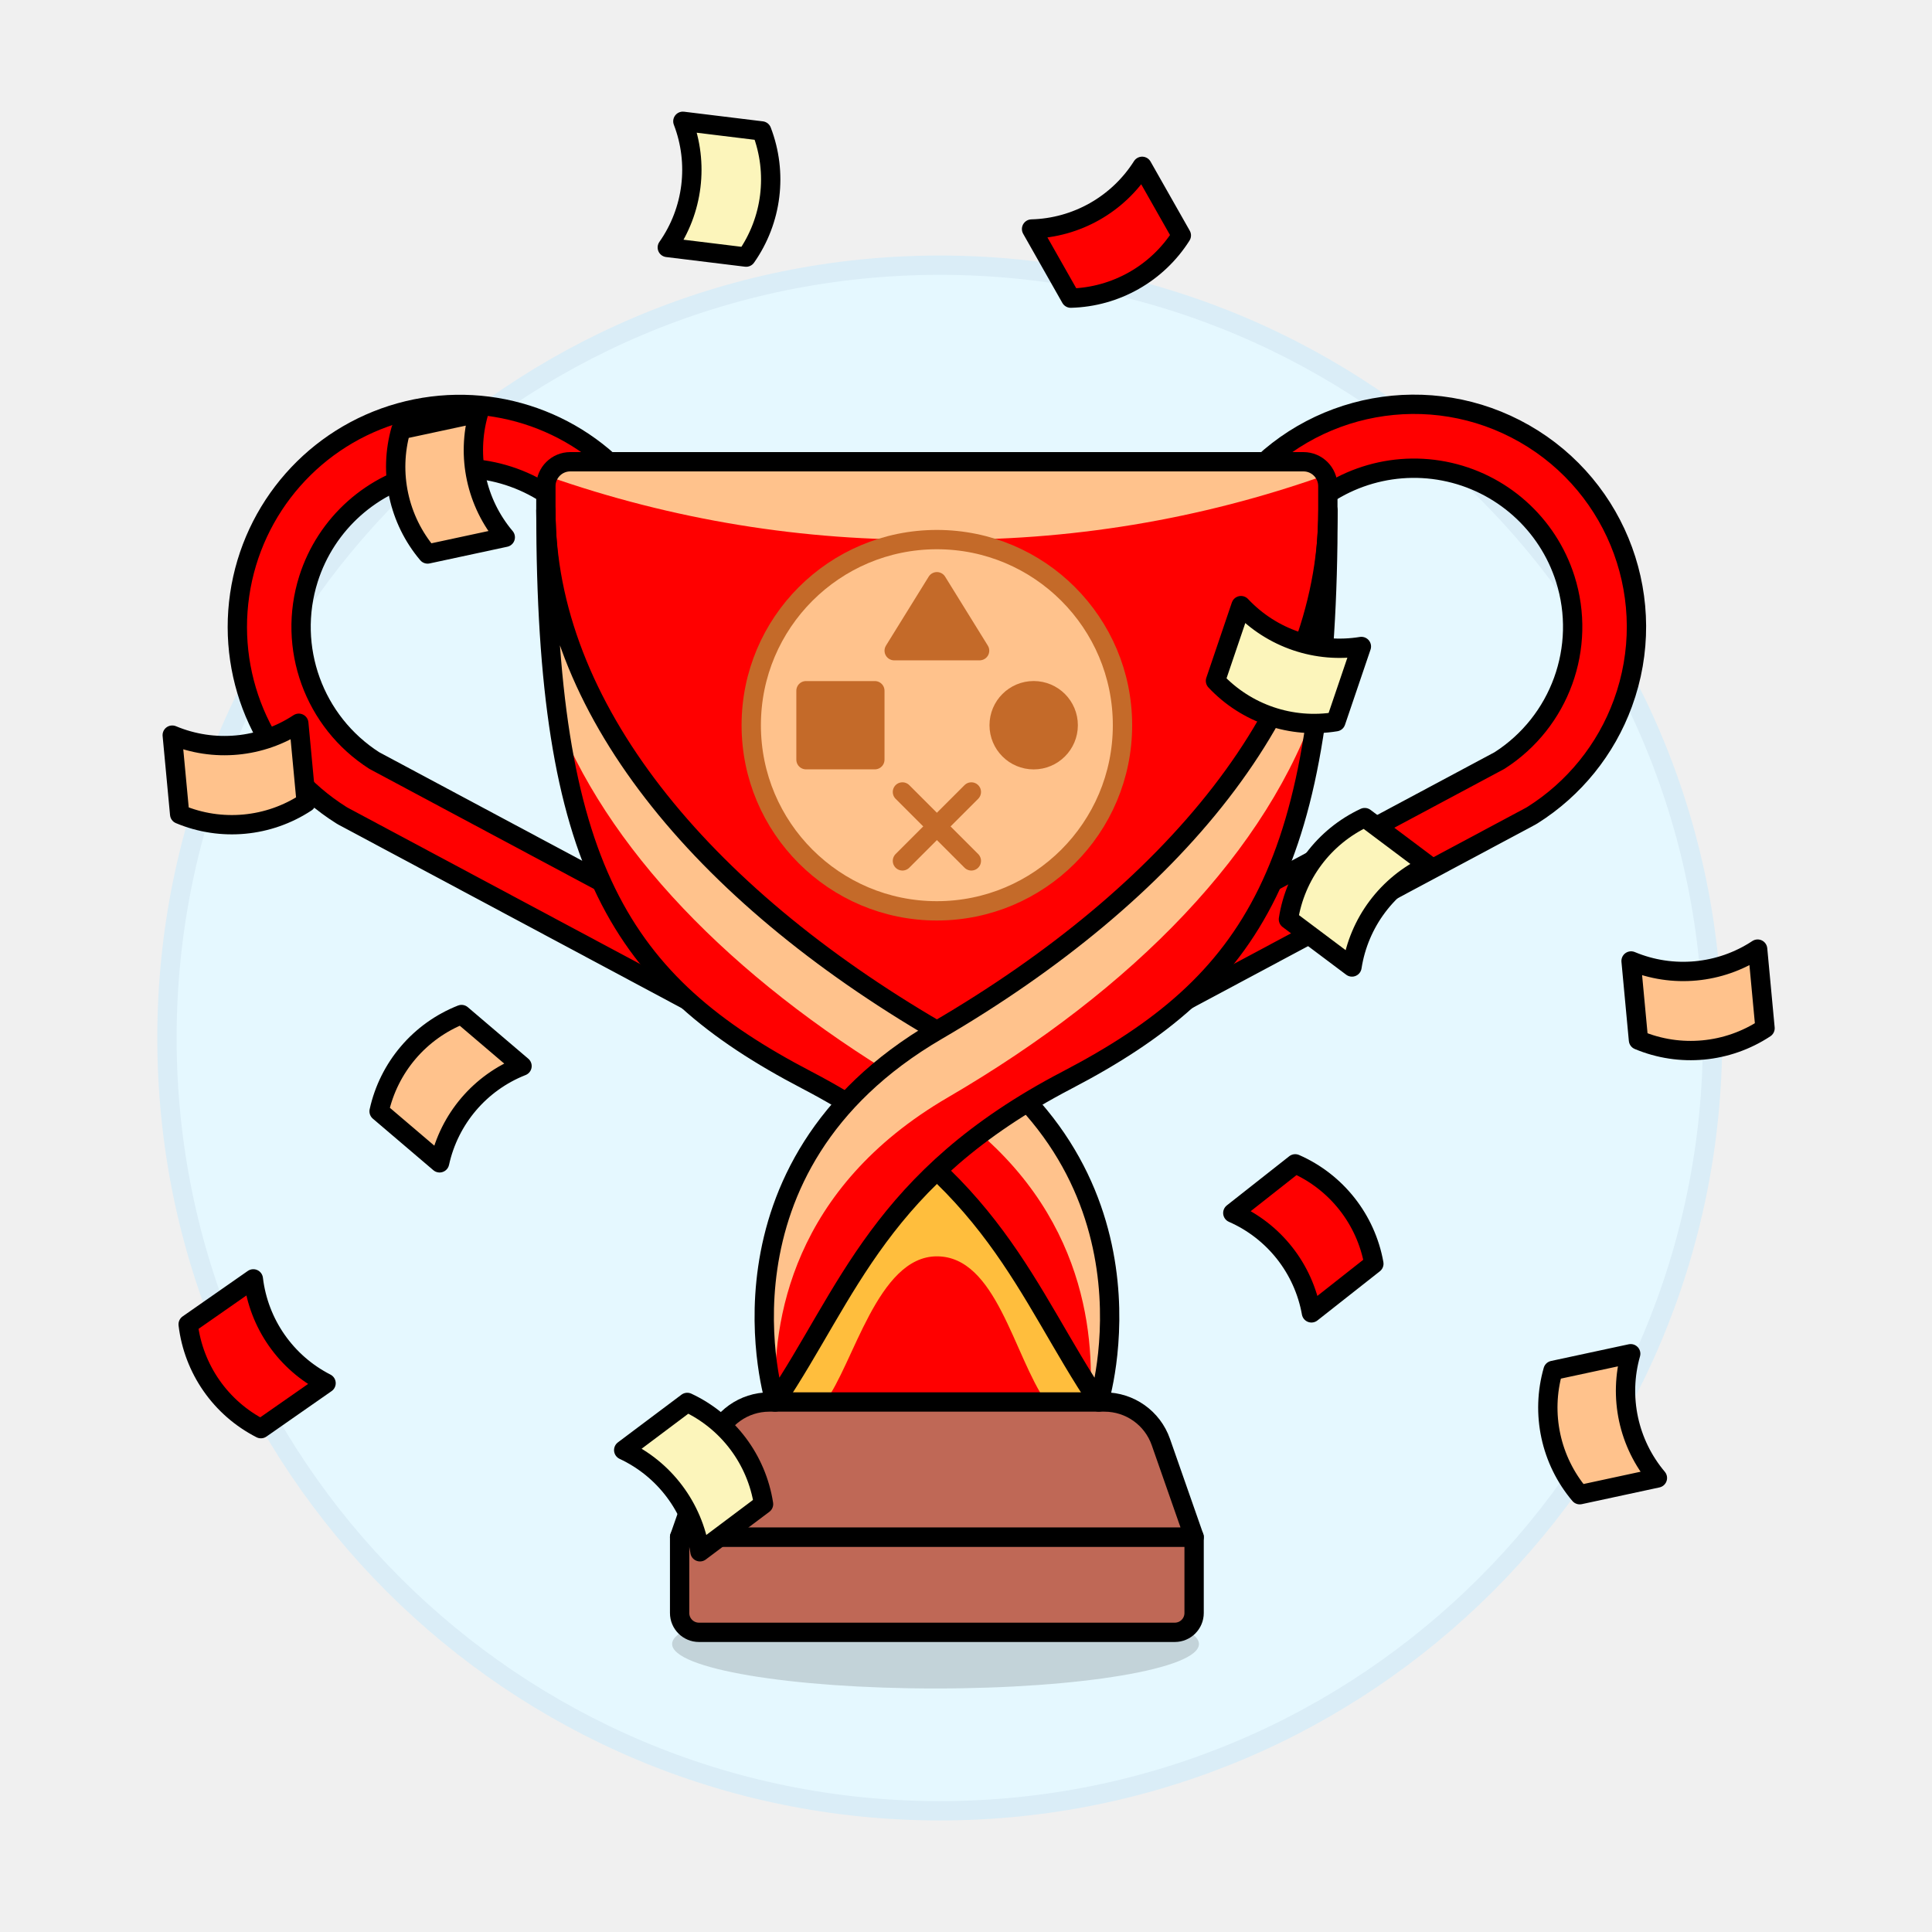
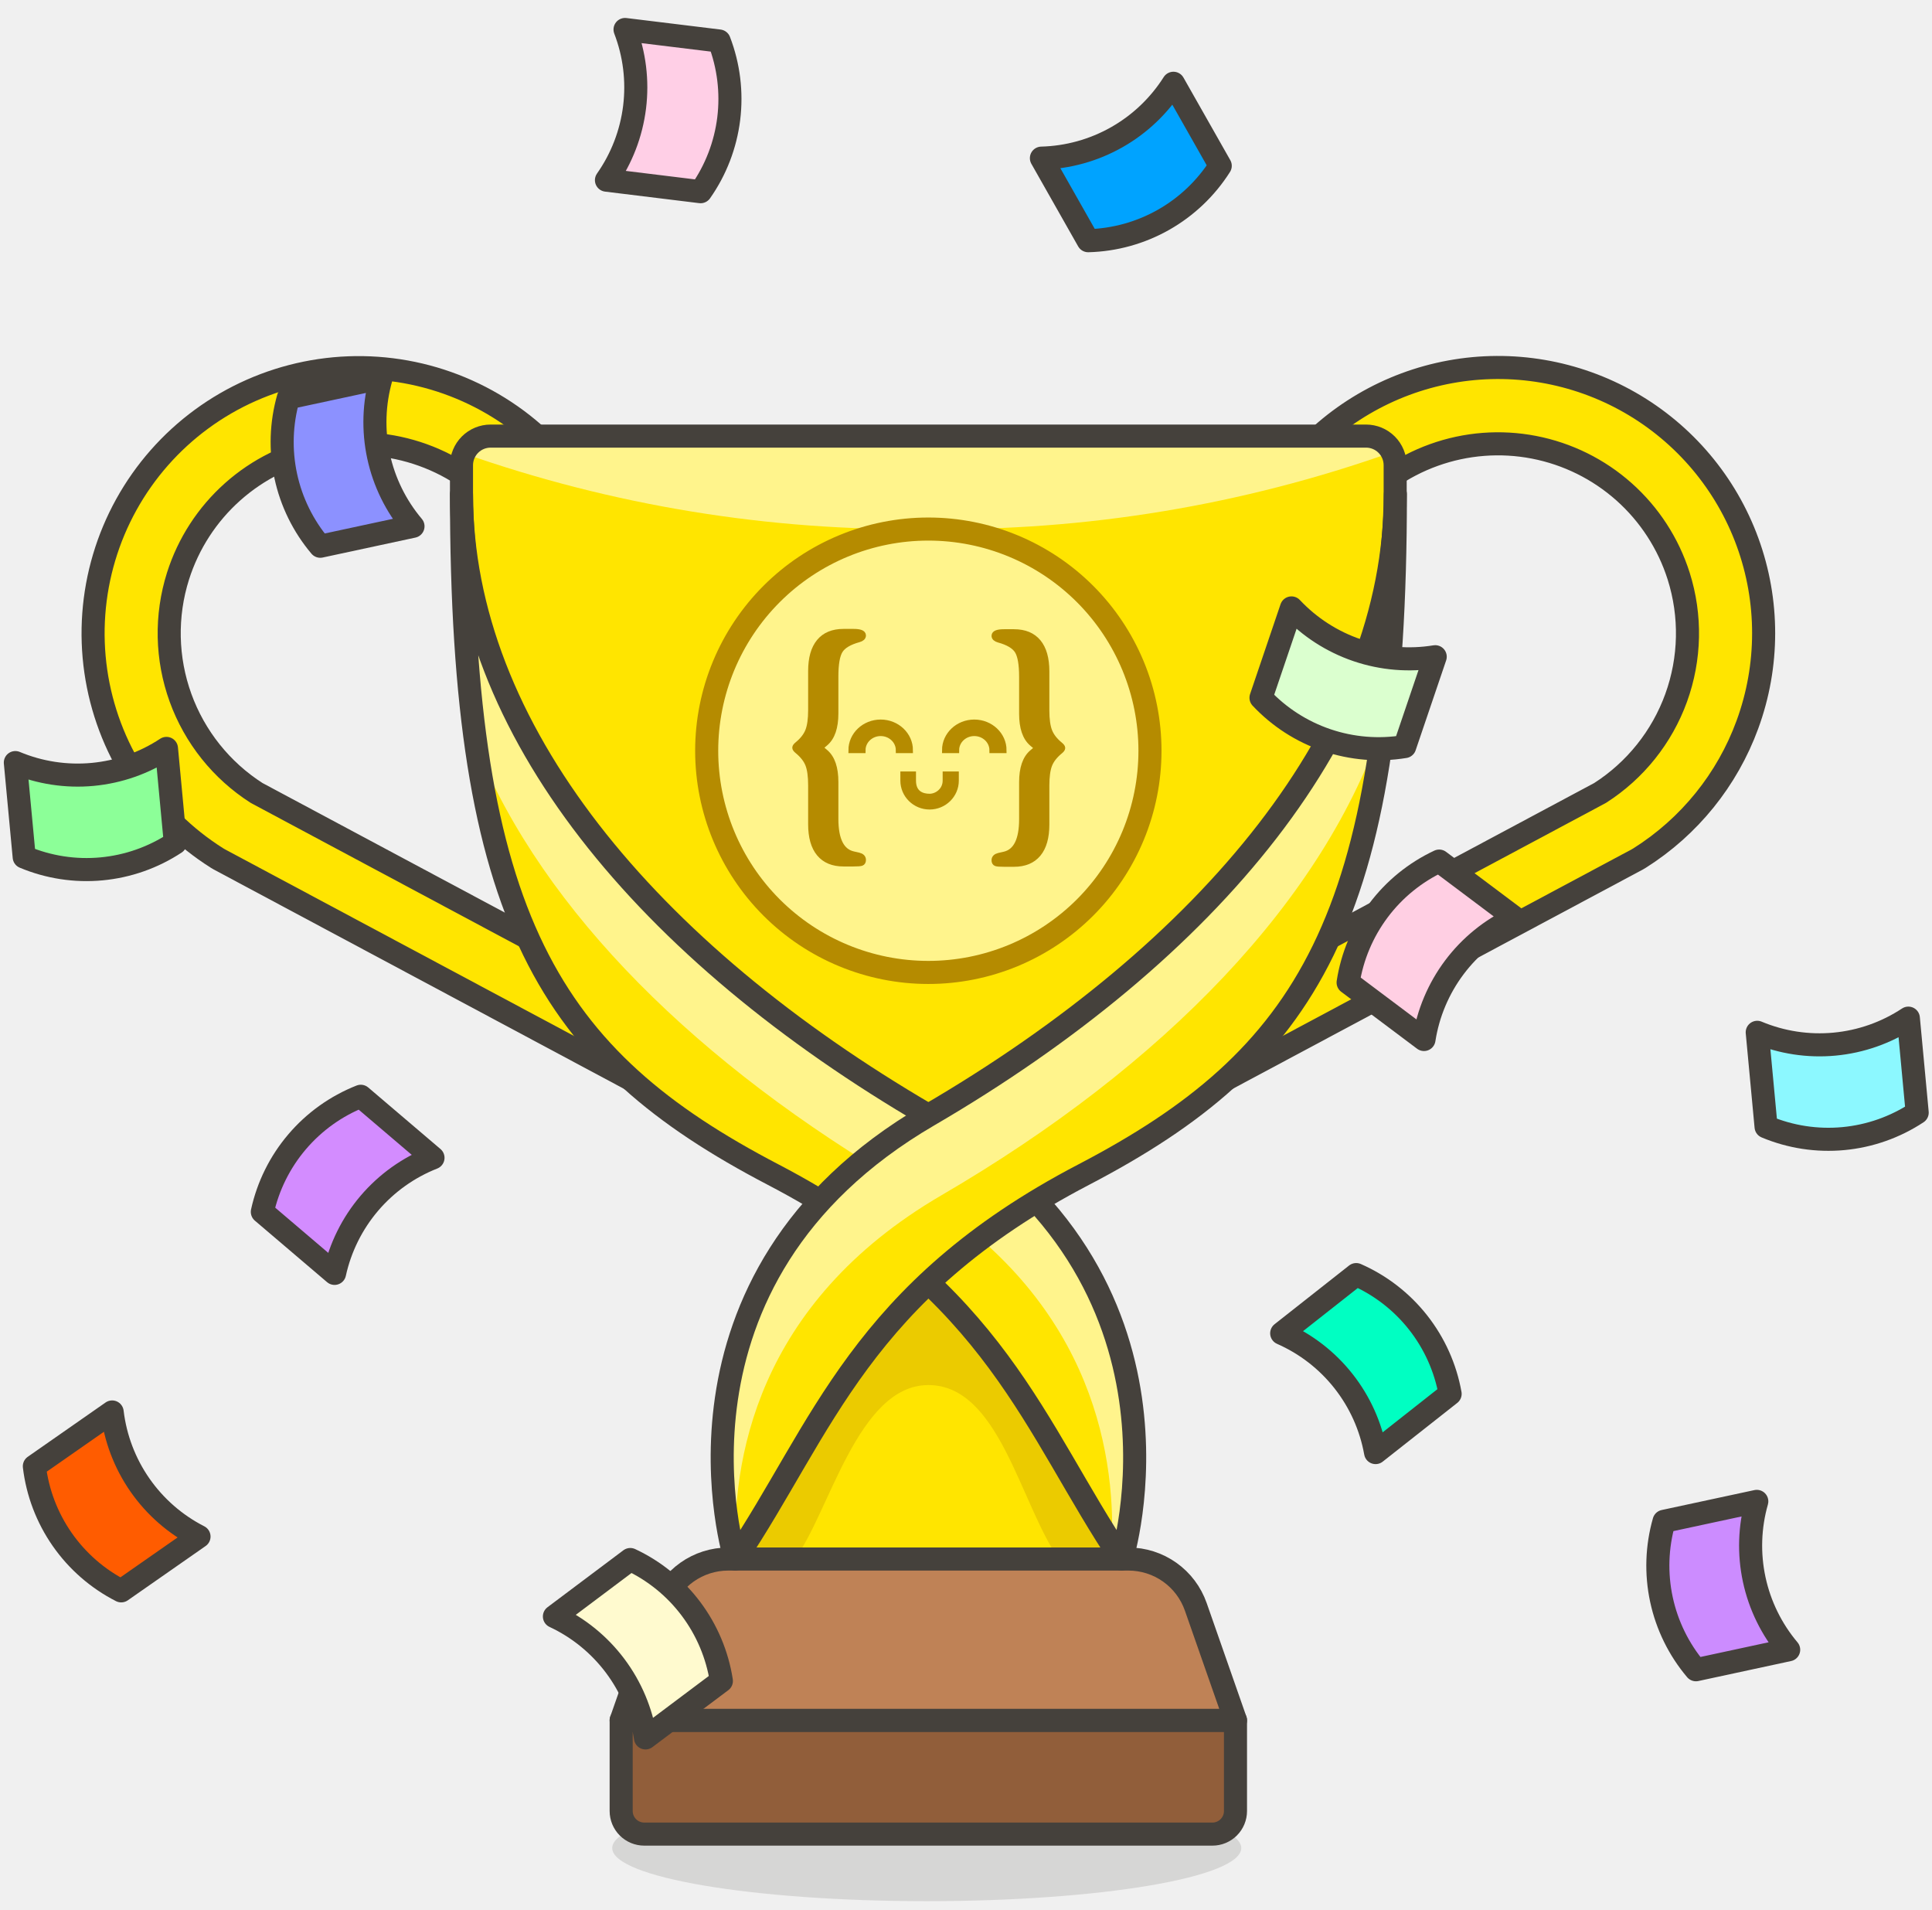
- <svg xmlns="http://www.w3.org/2000/svg" fill="none" viewBox="0 0 100 100" height="16" width="16">
-   <path fill="#e5f8ff" stroke="#DAEDF7" stroke-miterlimit="10" d="M48.642 93.726c22.091 0 40-17.909 40-40s-17.909-40-40-40-40 17.909-40 40 17.909 40 40 40Z" />
-   <path fill="#ff0000" stroke="#000000" stroke-linecap="round" stroke-linejoin="round" d="M48.5 58.451a1.65 1.65 0 0 1-.778-3.105l29.891-15.98a8.217 8.217 0 0 0 3.405-9.4 8.216 8.216 0 0 0-14.171-2.741L65.4 28.978a1.651 1.651 0 0 1-2.546-2.1l1.446-1.757a11.514 11.514 0 0 1 19.699 11.281 11.517 11.517 0 0 1-4.675 5.786c-.033.021-.068.04-.1.059L49.276 58.256a1.642 1.642 0 0 1-.776.195v0Z" />
-   <path fill="#ff0000" stroke="#000000" stroke-linecap="round" stroke-linejoin="round" d="M48.485 58.451a1.65 1.65 0 0 0 .779-3.105l-29.891-15.98a8.218 8.218 0 0 1-3.406-9.4 8.215 8.215 0 0 1 14.171-2.741l1.45 1.757a1.65 1.65 0 0 0 2.545-2.1l-1.449-1.758A11.514 11.514 0 1 0 17.66 42.188l.1.059 29.948 16.009c.239.128.506.195.777.195v0Z" />
-   <path fill="#ff0000" d="M48.492 55.373c-11.176 0-20.237-17.777-20.237-28.953v-1.262a1.262 1.262 0 0 1 1.262-1.258h37.95a1.262 1.262 0 0 1 1.262 1.262v1.258c0 11.18-9.06 28.953-20.237 28.953Z" />
-   <path fill="#ffc28c" d="M28.361 24.652a1.263 1.263 0 0 1 1.156-.756h37.95a1.262 1.262 0 0 1 1.131.7 57.833 57.833 0 0 1-20.176 3.332 58.199 58.199 0 0 1-20.058-3.276" />
-   <path fill="#000000" d="M48.423 87.396c7.53 0 13.634-1.03 13.634-2.302 0-1.271-6.104-2.302-13.634-2.302s-13.634 1.03-13.634 2.302c0 1.271 6.104 2.302 13.634 2.302Z" opacity=".15" />
-   <path fill="#ffbe3d" d="M48.492 58.132c-3.357.556-8.487 10.844-8.487 14.436h16.974s-5.13-14.992-8.487-14.436Z" />
-   <path fill="#ff0000" d="M48.492 65.028c-3.069 0-4.313 5.6-5.794 7.54h11.449c-1.691-2.45-2.586-7.54-5.655-7.54Z" />
-   <path fill="#bf6856" stroke="#000000" stroke-linecap="round" stroke-linejoin="round" d="M60.807 84.489h-24.63a1 1 0 0 1-1-1v-3.93h26.63v3.93a1 1 0 0 1-1 1Z" />
-   <path fill="#bf6856" stroke="#000000" stroke-linecap="round" stroke-linejoin="round" d="M61.807 79.559h-26.63l1.723-4.922a3.09 3.09 0 0 1 2.916-2.069h17.353a3.09 3.09 0 0 1 2.916 2.069l1.722 4.922Z" />
-   <path stroke="#000000" stroke-linecap="round" stroke-linejoin="round" d="M48.492 55.373c-11.176 0-20.237-17.777-20.237-28.953v-1.262a1.262 1.262 0 0 1 1.262-1.258h37.95a1.262 1.262 0 0 1 1.262 1.262v1.258c0 11.18-9.06 28.953-20.237 28.953Z" />
-   <path fill="#ff0000" d="M56.873 72.568s3.81-12.123-8.381-19.228c-12.191-7.105-20.237-16.765-20.237-26.92 0 18.448 3.84 24.443 13.515 29.49 9.675 5.047 11.318 11.022 15.103 16.658Z" />
-   <path fill="#ffc28c" stroke="#c46a29" stroke-miterlimit="10" d="M48.492 47.145a9.608 9.608 0 1 0 0-19.216 9.608 9.608 0 0 0 0 19.216Z" />
-   <path fill="#c46a29" stroke="#c46a29" stroke-linecap="round" stroke-linejoin="round" d="M53.503 39.324a1.787 1.787 0 1 0 0-3.574 1.787 1.787 0 0 0 0 3.574Z" />
-   <path fill="#c46a29" stroke="#c46a29" stroke-linecap="round" stroke-linejoin="round" d="M45.282 35.752h-3.564v3.569h3.564v-3.569Z" />
-   <path fill="#c46a29" stroke="#c46a29" stroke-linecap="round" stroke-linejoin="round" d="M50.704 33.679h-4.421l2.211-3.569 2.21 3.569Z" />
-   <path stroke="#c46a29" stroke-linecap="round" stroke-linejoin="round" d="m46.71 40.992 3.567 3.567" />
-   <path stroke="#c46a29" stroke-linecap="round" stroke-linejoin="round" d="m50.277 40.992-3.567 3.567" />
-   <path fill="#ffc28c" d="M56.873 72.568s3.81-12.123-8.381-19.228c-12.191-7.105-20.237-16.765-20.237-26.92a79.088 79.088 0 0 0 .645 10.942c2.923 7.183 9.64 13.8 18.619 19.038 7.936 4.624 9.09 11.373 8.93 15.523l.424.645Z" />
-   <path stroke="#000000" stroke-linecap="round" stroke-linejoin="round" d="M56.873 72.568s3.81-12.123-8.381-19.228c-12.191-7.105-20.237-16.765-20.237-26.92 0 18.448 3.84 24.443 13.515 29.49 9.675 5.047 11.318 11.022 15.103 16.658Z" />
-   <path fill="#ff0000" d="M40.12 72.568S36.311 60.445 48.5 53.34c12.189-7.105 20.238-16.765 20.238-26.92 0 18.448-3.84 24.443-13.515 29.49-9.675 5.047-11.318 11.022-15.103 16.658Z" />
-   <path fill="#ffc28c" d="M49.065 56.8C58.678 51.2 65.694 44 68.24 36.233a83.9 83.9 0 0 0 .5-9.813c0 10.155-8.047 19.815-20.237 26.92-12.19 7.105-8.383 19.228-8.383 19.228l.024-.038C39.939 68.4 41 61.5 49.065 56.8Z" />
-   <path stroke="#000000" stroke-linecap="round" stroke-linejoin="round" d="M40.12 72.568S36.311 60.445 48.5 53.34c12.189-7.105 20.238-16.765 20.238-26.92 0 18.448-3.84 24.443-13.515 29.49-9.675 5.047-11.318 11.022-15.103 16.658Z" />
-   <path fill="#ff0000" stroke="#000000" stroke-linecap="round" stroke-linejoin="round" d="M61.146 12.186a6.992 6.992 0 0 1-5.724 3.246l-2.028-3.578a6.988 6.988 0 0 0 5.723-3.245l2.029 3.577Z" />
-   <path fill="#fcf5bb" stroke="#000000" stroke-linecap="round" stroke-linejoin="round" d="M39.426 6.777a6.992 6.992 0 0 1-.806 6.531l-4.081-.5a6.99 6.99 0 0 0 .806-6.53l4.081.499Z" />
-   <path fill="#ffc28c" stroke="#000000" stroke-linecap="round" stroke-linejoin="round" d="M22.133 28.674a6.992 6.992 0 0 1-1.383-6.433l4.021-.864a6.993 6.993 0 0 0 1.382 6.433l-4.02.864Z" />
-   <path fill="#ffc28c" stroke="#000000" stroke-linecap="round" stroke-linejoin="round" d="M81.767 77.366a6.988 6.988 0 0 1-1.382-6.433l4.02-.864a7 7 0 0 0 1.382 6.431l-4.02.866Z" />
-   <path fill="#fcf5bb" stroke="#000000" stroke-linecap="round" stroke-linejoin="round" d="M35.572 72.589a6.992 6.992 0 0 1 3.949 5.263l-3.29 2.468a6.991 6.991 0 0 0-3.948-5.263l3.289-2.468Z" />
-   <path fill="#fcf5bb" stroke="#000000" stroke-linecap="round" stroke-linejoin="round" d="M70.637 42.319a6.993 6.993 0 0 0-3.948 5.264l3.289 2.468a6.993 6.993 0 0 1 3.949-5.264l-3.29-2.468Z" />
-   <path fill="#ff0000" stroke="#000000" stroke-linecap="round" stroke-linejoin="round" d="M67.04 60.24a6.99 6.99 0 0 1 4.071 5.169l-3.231 2.545a6.99 6.99 0 0 0-4.07-5.17l3.23-2.544Z" />
-   <path fill="#ff0000" stroke="#000000" stroke-linecap="round" stroke-linejoin="round" d="M9.739 68.547a6.991 6.991 0 0 0 3.765 5.4l3.373-2.353a6.991 6.991 0 0 1-3.765-5.4l-3.373 2.353Z" />
-   <path fill="#ffc28c" stroke="#000000" stroke-linecap="round" stroke-linejoin="round" d="M15.85 41.531a6.99 6.99 0 0 1-6.551.613l-.384-4.094a6.99 6.99 0 0 0 6.551-.614l.384 4.095Z" />
-   <path fill="#ffc28c" stroke="#000000" stroke-linecap="round" stroke-linejoin="round" d="M91.358 53.221a6.99 6.99 0 0 1-6.551.613l-.383-4.094a6.99 6.99 0 0 0 6.551-.614l.383 4.095Z" />
-   <path fill="#fcf5bb" stroke="#000000" stroke-linecap="round" stroke-linejoin="round" d="M69.143 37.356a6.992 6.992 0 0 1-6.23-2.115l1.321-3.894a6.999 6.999 0 0 0 6.231 2.115l-1.322 3.894Z" />
-   <path fill="#ffc28c" stroke="#000000" stroke-linecap="round" stroke-linejoin="round" d="M19.622 57.521a7 7 0 0 1 4.267-5.009l3.131 2.667a6.991 6.991 0 0 0-4.267 5.009l-3.131-2.667Z" />
+ <svg xmlns="http://www.w3.org/2000/svg" width="335" height="331" viewBox="0 0 335 331" fill="none">
+   <g clip-path="url(#clip0_9545_53994)">
+     <path d="M161 213.804C159.529 213.804 158.1 213.312 156.94 212.407C155.78 211.502 154.956 210.235 154.598 208.808C154.241 207.381 154.37 205.875 154.966 204.53C155.562 203.185 156.591 202.078 157.888 201.384L277.452 137.464C283.541 133.567 288.176 127.771 290.638 120.974C293.101 114.176 293.253 106.757 291.072 99.864C289.285 94.231 286.011 89.184 281.597 85.255C277.182 81.326 271.79 78.66 265.988 77.538C260.186 76.415 254.188 76.878 248.627 78.878C243.066 80.878 238.147 84.34 234.388 88.9L228.6 95.912C227.467 97.2 225.878 97.996 224.168 98.132C222.458 98.269 220.763 97.735 219.44 96.644C218.117 95.553 217.27 93.99 217.079 92.285C216.888 90.581 217.367 88.869 218.416 87.512L224.2 80.484C231.112 72.091 240.77 66.414 251.466 64.458C262.161 62.502 273.204 64.393 282.639 69.796C292.074 75.2 299.294 83.767 303.019 93.981C306.745 104.196 306.737 115.399 302.996 125.608C299.494 135.179 292.918 143.318 284.296 148.752C284.164 148.836 284.024 148.912 283.896 148.988L164.104 213.024C163.149 213.536 162.083 213.804 161 213.804Z" fill="#FFE500" stroke="#45413C" stroke-width="4" stroke-linecap="round" stroke-linejoin="round" />
+     <path d="M160.94 213.804C162.412 213.805 163.841 213.314 165.002 212.409C166.162 211.504 166.987 210.237 167.345 208.81C167.703 207.383 167.574 205.877 166.978 204.531C166.382 203.186 165.354 202.078 164.056 201.384L44.492 137.464C38.403 133.567 33.767 127.771 31.304 120.974C28.841 114.177 28.688 106.757 30.868 99.864C32.654 94.23 35.927 89.182 40.342 85.252C44.756 81.322 50.148 78.656 55.951 77.533C61.754 76.411 67.752 76.874 73.313 78.875C78.875 80.875 83.794 84.339 87.552 88.9L93.352 95.928C94.476 97.245 96.073 98.068 97.798 98.219C99.522 98.37 101.238 97.837 102.573 96.735C103.909 95.632 104.758 94.05 104.937 92.328C105.117 90.605 104.612 88.882 103.532 87.528L97.736 80.496C93.496 75.351 88.189 71.188 82.182 68.295C76.176 65.402 69.612 63.847 62.946 63.738C56.28 63.63 49.669 64.97 43.572 67.666C37.474 70.362 32.034 74.35 27.628 79.353C23.223 84.358 19.956 90.258 18.054 96.648C16.152 103.039 15.66 109.765 16.612 116.364C17.564 122.963 19.937 129.277 23.567 134.868C27.198 140.46 32 145.197 37.64 148.752L38.04 148.988L157.832 213.024C158.788 213.536 159.856 213.804 160.94 213.804Z" fill="#FFE500" stroke="#45413C" stroke-width="4" stroke-linecap="round" stroke-linejoin="round" />
+     <path d="M160.968 201.492C116.264 201.492 80.02 130.384 80.02 85.68V80.632C80.024 79.296 80.558 78.016 81.504 77.073C82.45 76.13 83.732 75.6 85.068 75.6H236.868C238.207 75.6 239.491 76.132 240.438 77.079C241.384 78.025 241.916 79.309 241.916 80.648V85.68C241.916 130.4 205.676 201.492 160.968 201.492Z" fill="#FFE500" />
+     <path d="M80.444 78.608C80.838 77.709 81.485 76.945 82.306 76.408C83.127 75.871 84.087 75.585 85.068 75.584H236.868C237.808 75.583 238.729 75.845 239.529 76.34C240.328 76.834 240.973 77.542 241.392 78.384C215.496 87.585 188.167 92.098 160.688 91.712C133.382 92.084 106.224 87.648 80.456 78.608" fill="#FFF48C" />
+     <path opacity="0.15" d="M160.692 329.584C190.812 329.584 215.228 325.464 215.228 320.376C215.228 315.292 190.812 311.168 160.692 311.168C130.572 311.168 106.156 315.288 106.156 320.376C106.156 325.46 130.572 329.584 160.692 329.584Z" fill="#45413C" />
+     <path d="M160.968 212.528C147.54 214.752 127.02 255.904 127.02 270.272H194.916C194.916 270.272 174.396 210.304 160.968 212.528Z" fill="#EBCB00" />
+     <path d="M160.968 240.112C148.692 240.112 143.716 262.512 137.792 270.272H183.588C176.824 260.472 173.244 240.112 160.968 240.112Z" fill="#FFE500" />
+     <path d="M210.228 317.956H111.708C110.647 317.956 109.63 317.535 108.88 316.784C108.129 316.034 107.708 315.017 107.708 313.956V298.236H214.228V313.956C214.228 315.017 213.807 316.034 213.056 316.784C212.306 317.535 211.289 317.956 210.228 317.956Z" fill="#915E3A" stroke="#45413C" stroke-width="4" stroke-linecap="round" stroke-linejoin="round" />
+     <path d="M214.228 298.236H107.708L114.6 278.548C115.447 276.13 117.024 274.034 119.113 272.552C121.203 271.069 123.702 270.272 126.264 270.272H195.676C198.238 270.272 200.737 271.069 202.827 272.552C204.916 274.034 206.493 276.13 207.34 278.548L214.228 298.236Z" fill="#BF8256" stroke="#45413C" stroke-width="4" stroke-linecap="round" stroke-linejoin="round" />
+     <path d="M160.968 201.492C116.264 201.492 80.02 130.384 80.02 85.68V80.632C80.024 79.296 80.558 78.016 81.504 77.073C82.45 76.13 83.732 75.6 85.068 75.6H236.868C238.207 75.6 239.491 76.132 240.438 77.079C241.384 78.025 241.916 79.309 241.916 80.648V85.68C241.916 130.4 205.676 201.492 160.968 201.492Z" stroke="#45413C" stroke-width="4" stroke-linecap="round" stroke-linejoin="round" />
+     <path d="M194.492 270.272C194.492 270.272 209.732 221.78 160.968 193.36C112.204 164.94 80.02 126.3 80.02 85.68C80.02 159.472 95.38 183.452 134.08 203.64C172.78 223.828 179.352 247.728 194.492 270.272Z" fill="#FFE500" />
+     <path d="M160.968 168.58C166.015 168.58 171.013 167.586 175.675 165.655C180.338 163.723 184.575 160.892 188.144 157.324C191.712 153.755 194.543 149.518 196.475 144.855C198.406 140.193 199.4 135.195 199.4 130.148C199.4 125.101 198.406 120.103 196.475 115.441C194.543 110.778 191.712 106.541 188.144 102.972C184.575 99.404 180.338 96.573 175.675 94.641C171.013 92.71 166.015 91.716 160.968 91.716C150.775 91.716 141 95.765 133.793 102.972C126.585 110.18 122.536 119.955 122.536 130.148C122.536 140.341 126.585 150.116 133.793 157.324C141 164.531 150.775 168.58 160.968 168.58Z" fill="#FFF48C" stroke="#B58B00" stroke-width="4" stroke-miterlimit="10" />
+     <path d="M194.492 270.272C194.492 270.272 209.732 221.78 160.968 193.36C112.204 164.94 80.02 126.3 80.02 85.68C79.867 100.311 80.729 114.936 82.6 129.448C94.292 158.18 121.16 184.648 157.076 205.6C188.82 224.096 193.436 251.092 192.796 267.692L194.492 270.272Z" fill="#FFF48C" />
+     <path d="M194.492 270.272C194.492 270.272 209.732 221.78 160.968 193.36C112.204 164.94 80.02 126.3 80.02 85.68C80.02 159.472 95.38 183.452 134.08 203.64C172.78 223.828 179.352 247.728 194.492 270.272Z" stroke="#45413C" stroke-width="4" stroke-linecap="round" stroke-linejoin="round" />
+     <path d="M127.48 270.272C127.48 270.272 112.244 221.78 161 193.36C209.756 164.94 241.952 126.3 241.952 85.68C241.952 159.472 226.592 183.452 187.892 203.64C149.192 223.828 142.62 247.728 127.48 270.272Z" fill="#FFE500" />
+     <path d="M163.26 207.2C201.712 184.8 229.776 156 239.96 124.932C241.393 111.898 242.061 98.792 241.96 85.68C241.96 126.3 209.772 164.94 161.012 193.36C112.252 221.78 127.48 270.272 127.48 270.272L127.576 270.12C126.756 253.6 131 226 163.26 207.2Z" fill="#FFF48C" />
+     <path d="M127.48 270.272C127.48 270.272 112.244 221.78 161 193.36C209.756 164.94 241.952 126.3 241.952 85.68C241.952 159.472 226.592 183.452 187.892 203.64C149.192 223.828 142.62 247.728 127.48 270.272Z" stroke="#45413C" stroke-width="4" stroke-linecap="round" stroke-linejoin="round" />
+     <path d="M211.584 28.744C209.126 32.621 205.752 35.833 201.759 38.098C197.766 40.362 193.277 41.609 188.688 41.728L180.576 27.416C185.164 27.298 189.653 26.052 193.645 23.788C197.638 21.525 201.011 18.313 203.468 14.436L211.584 28.744Z" fill="#00A3FF" stroke="#45413C" stroke-width="4" stroke-linecap="round" stroke-linejoin="round" />
+     <path d="M124.704 7.108C126.352 11.393 126.92 16.017 126.358 20.573C125.795 25.129 124.12 29.477 121.48 33.232L105.156 31.232C107.796 27.477 109.471 23.13 110.034 18.575C110.596 14.02 110.028 9.396 108.38 5.112L124.704 7.108Z" fill="#FFCFE6" stroke="#45413C" stroke-width="4" stroke-linecap="round" stroke-linejoin="round" />
+     <path d="M55.532 94.696C52.569 91.19 50.515 87.009 49.55 82.521C48.585 78.034 48.74 73.378 50 68.964L66.084 65.508C64.824 69.921 64.669 74.577 65.633 79.065C66.597 83.552 68.65 87.734 71.612 91.24L55.532 94.696Z" fill="#8C91FF" stroke="#45413C" stroke-width="4" stroke-linecap="round" stroke-linejoin="round" />
+     <path d="M294.068 289.464C291.105 285.959 289.05 281.777 288.086 277.289C287.122 272.801 287.278 268.145 288.54 263.732L304.62 260.276C303.363 264.689 303.21 269.342 304.174 273.828C305.138 278.313 307.19 282.493 310.148 286L294.068 289.464Z" fill="#CC8CFF" stroke="#45413C" stroke-width="4" stroke-linecap="round" stroke-linejoin="round" />
+     <path d="M109.288 270.356C113.446 272.299 117.062 275.236 119.817 278.908C122.572 282.579 124.381 286.872 125.084 291.408L111.924 301.28C111.221 296.744 109.413 292.452 106.659 288.78C103.905 285.109 100.29 282.172 96.132 280.228L109.288 270.356Z" fill="#FFFACF" stroke="#45413C" stroke-width="4" stroke-linecap="round" stroke-linejoin="round" />
+     <path d="M249.548 149.276C245.39 151.221 241.775 154.158 239.021 157.831C236.267 161.503 234.458 165.796 233.756 170.332L246.912 180.204C247.615 175.668 249.424 171.374 252.178 167.702C254.933 164.03 258.549 161.092 262.708 159.148L249.548 149.276Z" fill="#FFCFE3" stroke="#45413C" stroke-width="4" stroke-linecap="round" stroke-linejoin="round" />
+     <path d="M235.16 220.96C239.363 222.805 243.047 225.656 245.887 229.262C248.727 232.868 250.636 237.118 251.444 241.636L238.52 251.816C237.713 247.297 235.805 243.047 232.966 239.441C230.126 235.834 226.443 232.982 222.24 231.136L235.16 220.96Z" fill="#00FFC2" stroke="#45413C" stroke-width="4" stroke-linecap="round" stroke-linejoin="round" />
+     <path d="M5.956 254.188C6.5 258.748 8.158 263.104 10.785 266.872C13.411 270.639 16.925 273.701 21.016 275.788L34.508 266.376C30.417 264.289 26.903 261.227 24.277 257.46C21.65 253.692 19.992 249.336 19.448 244.776L5.956 254.188Z" fill="#FF5C00" stroke="#45413C" stroke-width="4" stroke-linecap="round" stroke-linejoin="round" />
+     <path d="M30.4 146.124C26.569 148.652 22.175 150.198 17.605 150.626C13.035 151.054 8.43 150.35 4.196 148.576L2.66 132.2C6.894 133.973 11.499 134.676 16.069 134.248C20.639 133.82 25.034 132.273 28.864 129.744L30.4 146.124Z" fill="#8CFF98" stroke="#45413C" stroke-width="4" stroke-linecap="round" stroke-linejoin="round" />
+     <path d="M332.432 192.884C328.601 195.412 324.206 196.958 319.636 197.386C315.066 197.814 310.461 197.11 306.228 195.336L304.696 178.96C308.93 180.733 313.535 181.436 318.105 181.008C322.675 180.58 327.069 179.033 330.9 176.504L332.432 192.884Z" fill="#8CF8FF" stroke="#45413C" stroke-width="4" stroke-linecap="round" stroke-linejoin="round" />
+     <path d="M243.572 129.424C239.043 130.167 234.401 129.784 230.055 128.308C225.709 126.833 221.793 124.311 218.652 120.964L223.936 105.388C227.079 108.733 230.995 111.254 235.342 112.73C239.688 114.205 244.33 114.589 248.86 113.848L243.572 129.424Z" fill="#DBFFCF" stroke="#45413C" stroke-width="4" stroke-linecap="round" stroke-linejoin="round" />
+     <path d="M45.488 210.084C46.473 205.601 48.544 201.429 51.521 197.936C54.497 194.442 58.287 191.733 62.556 190.048L75.08 200.716C70.809 202.398 67.018 205.106 64.041 208.6C61.065 212.095 58.994 216.268 58.012 220.752L45.488 210.084Z" fill="#D38CFF" stroke="#45413C" stroke-width="4" stroke-linecap="round" stroke-linejoin="round" />
+     <path d="M163.952 135.329C163.952 137.037 162.485 138.104 161.186 138.104C159.887 138.104 158.329 137.573 158.329 135.329V134.238H156.618V135.329C156.618 137.815 158.668 139.836 161.186 139.836C163.705 139.836 165.755 137.815 165.755 135.329V134.238H163.952V135.329Z" fill="#B58B00" stroke="#B58B00" />
+     <path d="M149.58 130.059C149.58 128.428 150.983 127.102 152.707 127.102C154.429 127.102 155.832 128.429 155.832 130.059H157.802C157.802 127.4 155.517 125.238 152.707 125.238C149.896 125.238 147.61 127.4 147.61 130.059H149.58Z" fill="#B58B00" stroke="#B58B00" />
+     <path d="M165.81 130.059C165.81 128.428 167.213 127.102 168.936 127.102C170.659 127.102 172.062 128.429 172.062 130.059H174.032C174.032 127.4 171.746 125.238 168.936 125.238C166.125 125.238 163.84 127.4 163.84 130.059H165.81Z" fill="#B58B00" stroke="#B58B00" />
+     <path fill-rule="evenodd" clip-rule="evenodd" d="M177.209 123.735V117.326C177.209 115.167 176.949 113.669 176.428 112.831C175.907 111.994 174.823 111.349 173.174 110.895C172.677 110.754 172.428 110.527 172.428 110.214C172.428 109.792 172.988 109.58 174.108 109.58H175.81C177.661 109.58 179.064 110.159 180.02 111.317C180.976 112.475 181.454 114.165 181.454 116.388V123.148C181.454 124.713 181.622 125.917 181.956 126.763C182.29 127.608 182.908 128.398 183.81 129.133C184.074 129.352 184.207 129.532 184.207 129.673C184.207 129.814 184.074 129.994 183.81 130.213C182.893 130.964 182.271 131.758 181.944 132.596C181.618 133.433 181.454 134.634 181.454 136.199V142.935C181.454 145.173 180.972 146.871 180.008 148.029C179.044 149.187 177.645 149.766 175.81 149.766H174.108C173.377 149.766 172.914 149.731 172.72 149.66C172.525 149.59 172.428 149.414 172.428 149.132C172.428 148.741 172.685 148.483 173.198 148.358L174.131 148.146C176.183 147.677 177.209 145.635 177.209 142.02V135.612C177.209 133.186 177.793 131.473 178.959 130.471L179.402 130.096C179.62 129.908 179.728 129.767 179.728 129.673C179.728 129.564 179.62 129.423 179.402 129.251L178.959 128.875C177.793 127.874 177.209 126.16 177.209 123.735Z" fill="#B58B00" stroke="#B58B00" />
+     <path fill-rule="evenodd" clip-rule="evenodd" d="M144.872 123.679V117.271C144.872 115.112 145.132 113.613 145.653 112.776C146.174 111.939 147.259 111.293 148.907 110.839C149.405 110.699 149.653 110.472 149.653 110.159C149.653 109.736 149.094 109.525 147.974 109.525H146.271C144.421 109.525 143.018 110.104 142.062 111.262C141.105 112.42 140.627 114.11 140.627 116.332V123.092C140.627 124.657 140.46 125.862 140.126 126.707C139.791 127.552 139.173 128.342 138.272 129.078C138.007 129.297 137.875 129.477 137.875 129.618C137.875 129.759 138.007 129.939 138.272 130.158C139.189 130.909 139.811 131.703 140.137 132.54C140.464 133.377 140.627 134.578 140.627 136.143V142.88C140.627 145.118 141.109 146.816 142.073 147.974C143.037 149.132 144.437 149.711 146.271 149.711H147.974C148.705 149.711 149.167 149.675 149.362 149.605C149.556 149.535 149.653 149.358 149.653 149.077C149.653 148.686 149.397 148.428 148.884 148.302L147.951 148.091C145.898 147.622 144.872 145.579 144.872 141.965V135.556C144.872 133.131 144.289 131.417 143.123 130.416L142.68 130.04C142.462 129.853 142.353 129.712 142.353 129.618C142.353 129.508 142.462 129.367 142.68 129.195L143.123 128.82C144.289 127.818 144.872 126.105 144.872 123.679Z" fill="#B58B00" stroke="#B58B00" />
+   </g>
+   <defs>
+     <clipPath id="clip0_9545_53994">
+       <rect width="334" height="330" fill="white" transform="translate(0.660156 0.112)" />
+     </clipPath>
+   </defs>
</svg>
